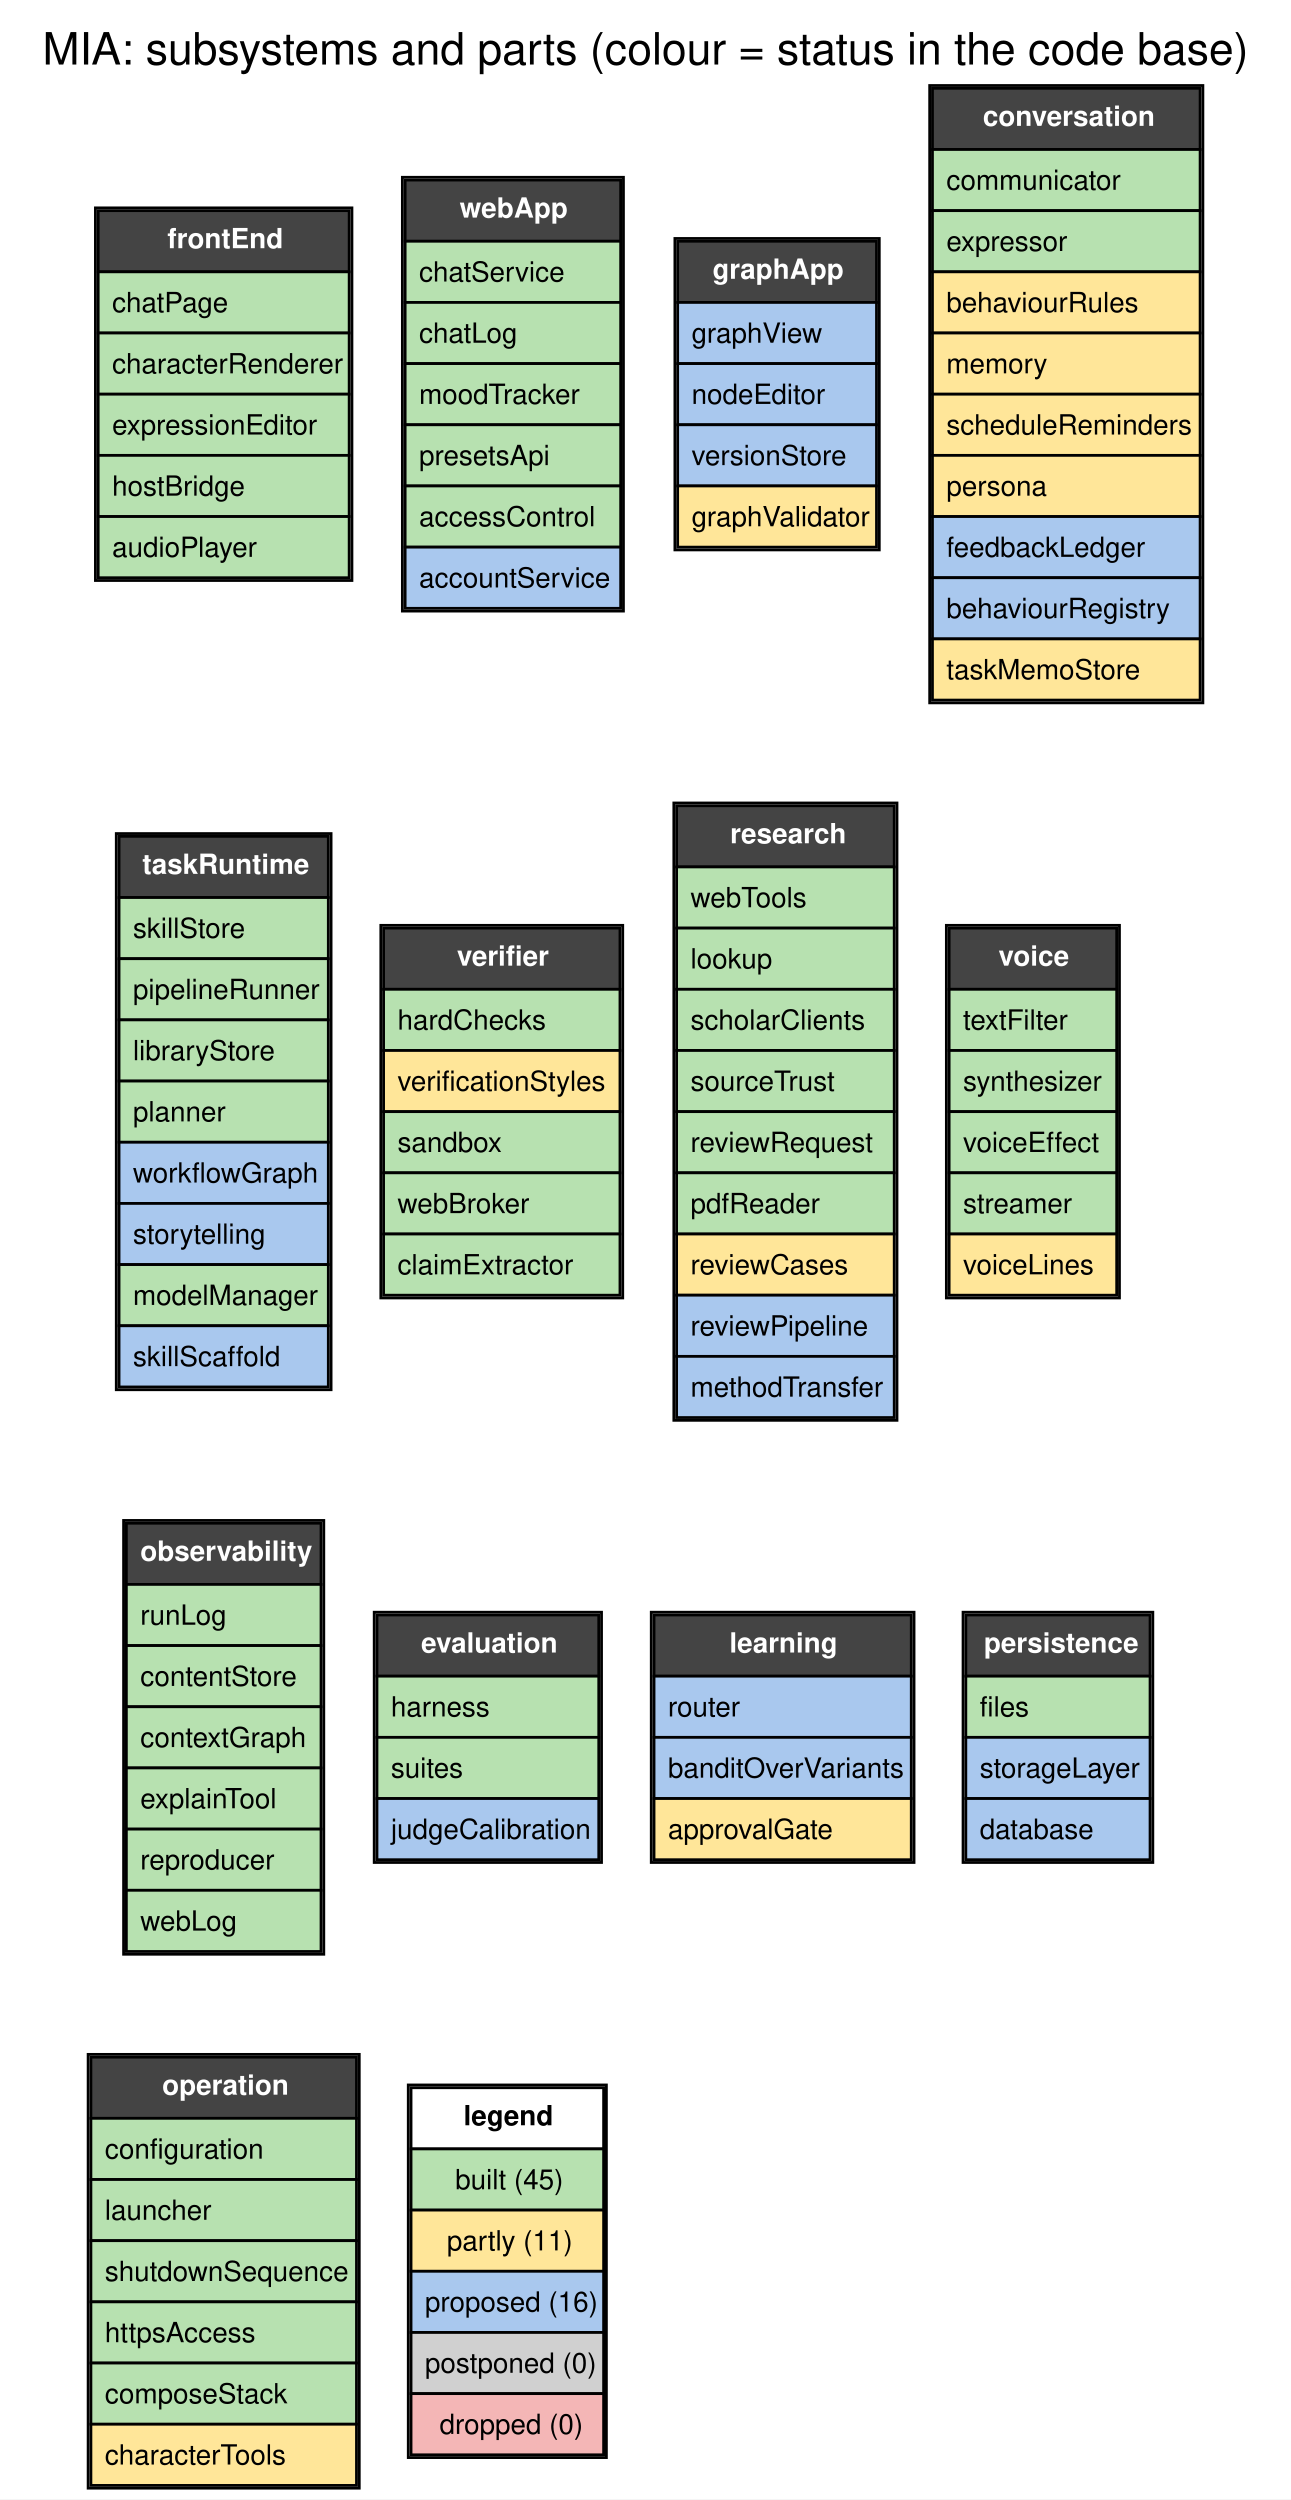
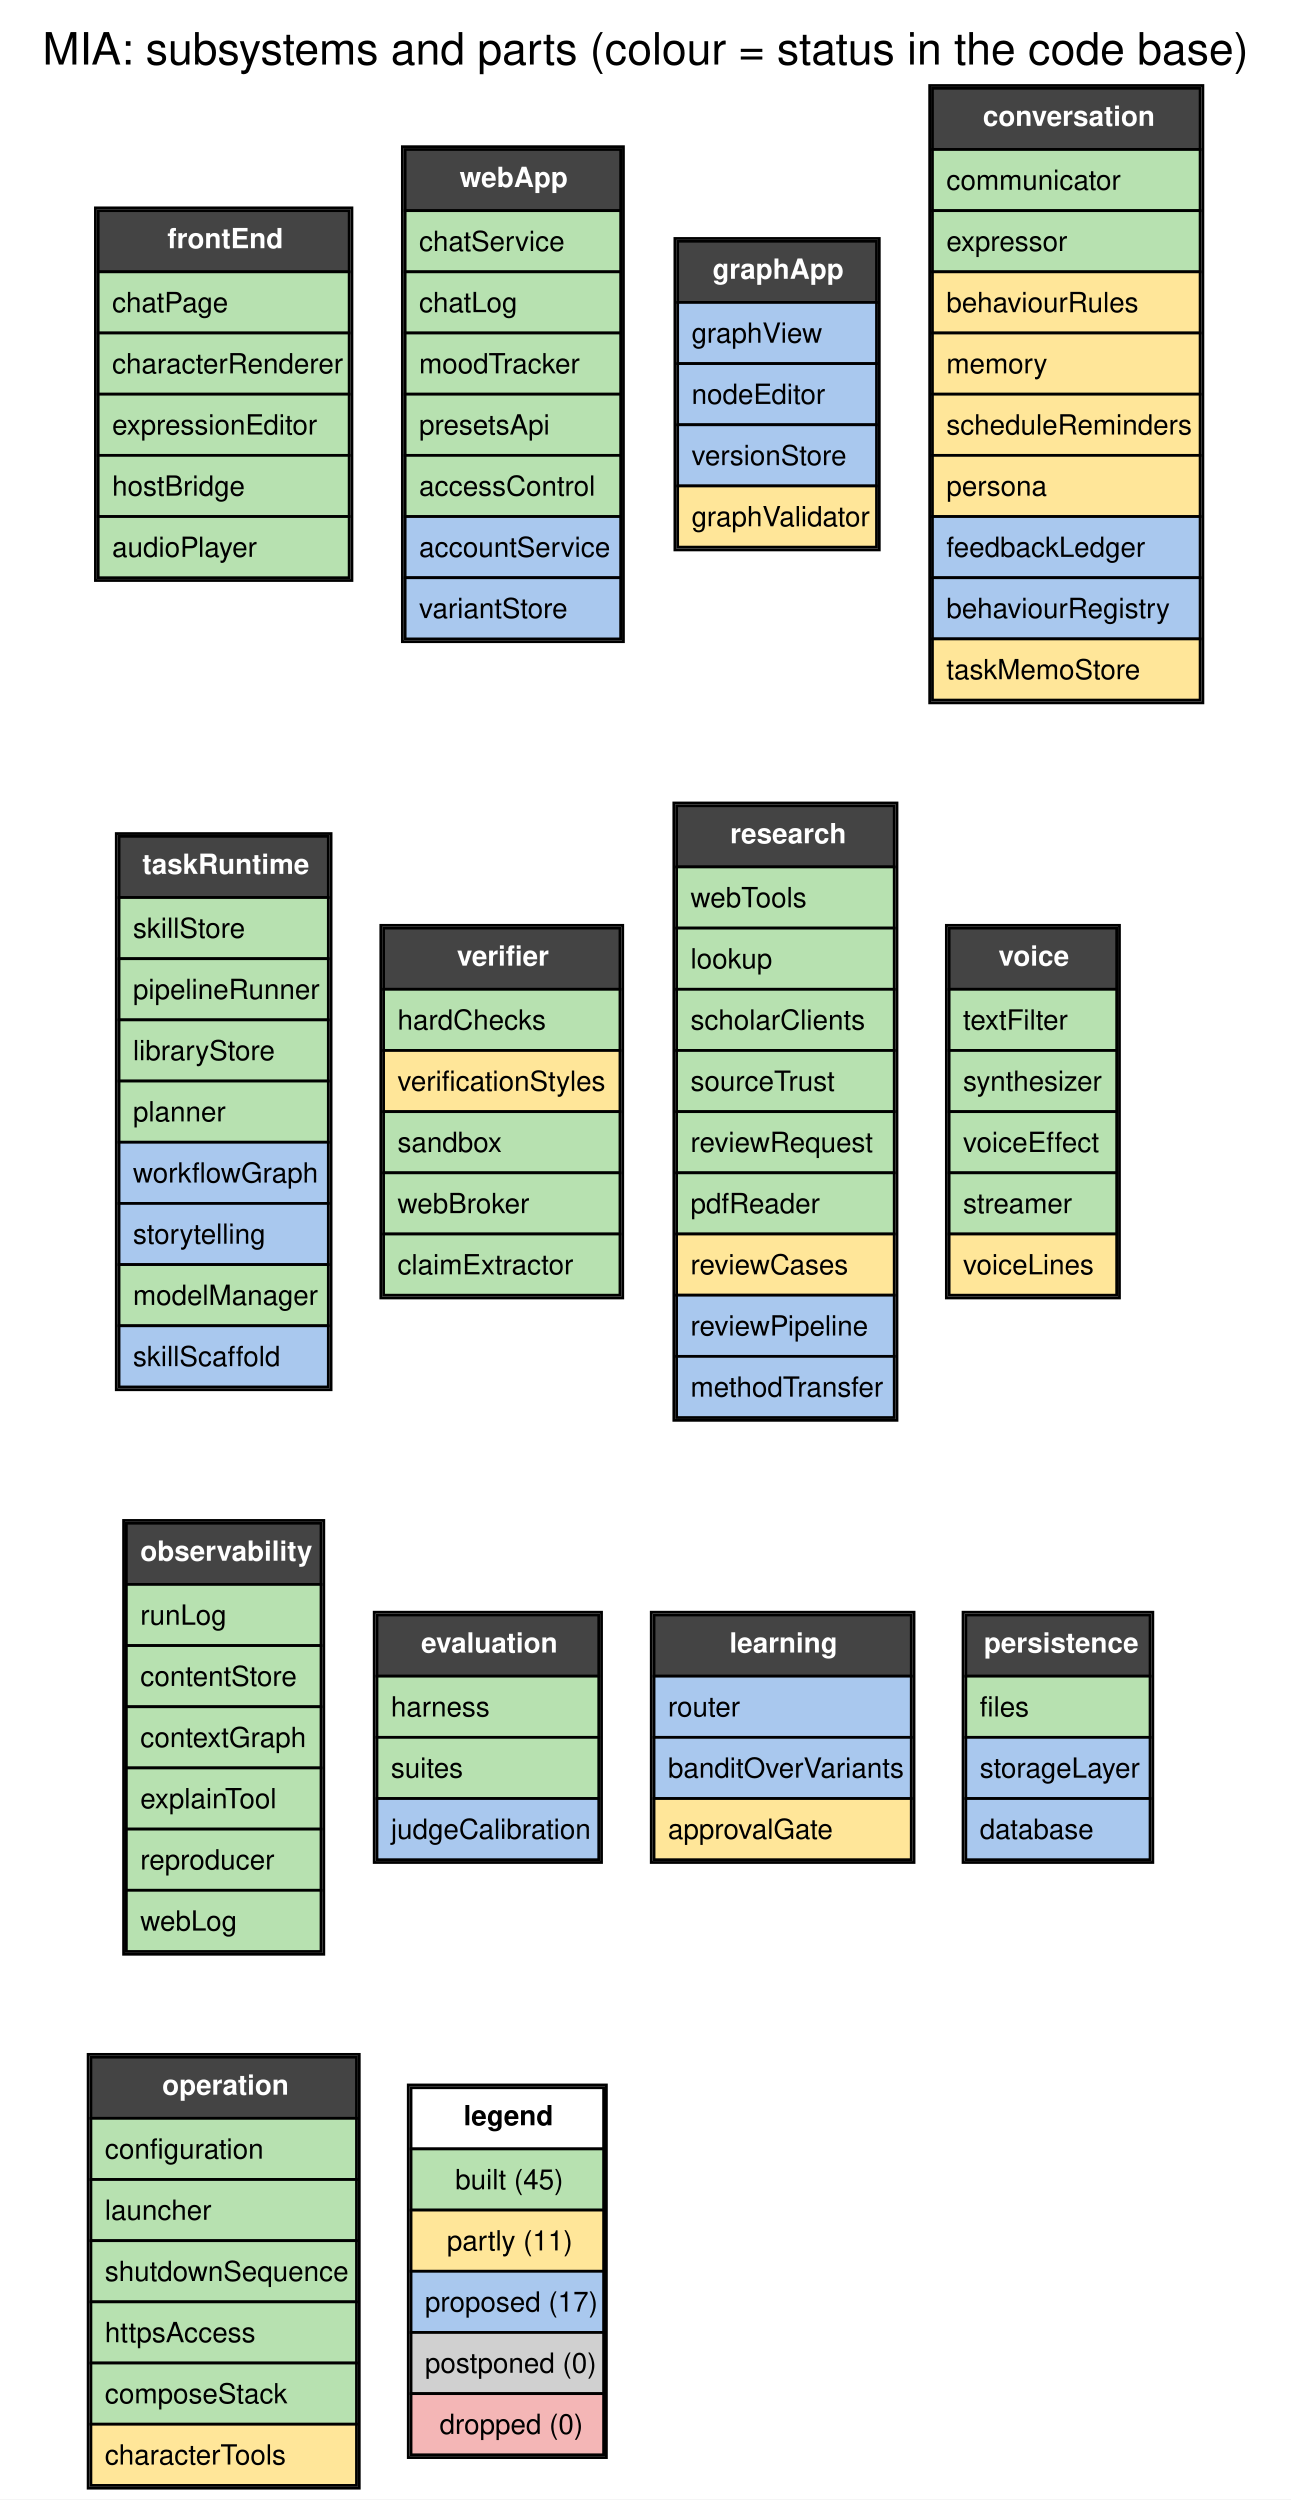
<svg xmlns="http://www.w3.org/2000/svg" width="464pt" height="899pt" viewBox="0.00 0.00 464.00 899.00">
  <g id="graph0" class="graph" transform="scale(1 1) rotate(0) translate(4 894.75)">
    <polygon fill="white" stroke="none" points="-4,4 -4,-894.75 460.25,-894.75 460.25,4 -4,4" />
    <text xml:space="preserve" text-anchor="middle" x="228.12" y="-871.55" font-family="Helvetica,sans-Serif" font-size="16.00">MIA: subsystems and parts (colour = status in the code base)</text>
    <g id="node1" class="node">
      <polygon fill="#444444" stroke="none" points="31.31,-797 31.31,-819 121.56,-819 121.56,-797 31.31,-797" />
      <polygon fill="none" stroke="black" points="31.31,-797 31.31,-819 121.56,-819 121.56,-797 31.31,-797" />
      <text xml:space="preserve" text-anchor="start" x="56.19" y="-805.5" font-family="Helvetica,sans-Serif" font-weight="bold" font-size="10.00" fill="white">frontEnd</text>
      <polygon fill="#b7e1b0" stroke="none" points="31.31,-775 31.31,-797 121.56,-797 121.56,-775 31.31,-775" />
      <polygon fill="none" stroke="black" points="31.31,-775 31.31,-797 121.56,-797 121.56,-775 31.31,-775" />
      <text xml:space="preserve" text-anchor="start" x="36.31" y="-782.5" font-family="Helvetica,sans-Serif" font-size="10.00">chatPage</text>
      <polygon fill="#b7e1b0" stroke="none" points="31.31,-753 31.31,-775 121.56,-775 121.56,-753 31.31,-753" />
      <polygon fill="none" stroke="black" points="31.31,-753 31.31,-775 121.56,-775 121.56,-753 31.31,-753" />
      <text xml:space="preserve" text-anchor="start" x="36.31" y="-760.5" font-family="Helvetica,sans-Serif" font-size="10.00">characterRenderer</text>
      <polygon fill="#b7e1b0" stroke="none" points="31.31,-731 31.31,-753 121.56,-753 121.56,-731 31.31,-731" />
      <polygon fill="none" stroke="black" points="31.31,-731 31.31,-753 121.56,-753 121.56,-731 31.31,-731" />
      <text xml:space="preserve" text-anchor="start" x="36.31" y="-738.5" font-family="Helvetica,sans-Serif" font-size="10.00">expressionEditor</text>
      <polygon fill="#b7e1b0" stroke="none" points="31.31,-709 31.31,-731 121.56,-731 121.56,-709 31.31,-709" />
      <polygon fill="none" stroke="black" points="31.31,-709 31.31,-731 121.56,-731 121.56,-709 31.31,-709" />
      <text xml:space="preserve" text-anchor="start" x="36.31" y="-716.5" font-family="Helvetica,sans-Serif" font-size="10.00">hostBridge</text>
      <polygon fill="#b7e1b0" stroke="none" points="31.31,-687 31.31,-709 121.56,-709 121.56,-687 31.31,-687" />
      <polygon fill="none" stroke="black" points="31.31,-687 31.31,-709 121.56,-709 121.56,-687 31.31,-687" />
      <text xml:space="preserve" text-anchor="start" x="36.31" y="-694.5" font-family="Helvetica,sans-Serif" font-size="10.00">audioPlayer</text>
      <polygon fill="none" stroke="black" points="30.31,-686 30.31,-820 122.56,-820 122.56,-686 30.31,-686" />
    </g>
    <g id="node2" class="node">
-       <polygon fill="#444444" stroke="none" points="141.69,-808 141.69,-830 219.19,-830 219.19,-808 141.69,-808" />
-       <polygon fill="none" stroke="black" points="141.69,-808 141.69,-830 219.19,-830 219.19,-808 141.69,-808" />
-       <text xml:space="preserve" text-anchor="start" x="161.31" y="-816.5" font-family="Helvetica,sans-Serif" font-weight="bold" font-size="10.00" fill="white">webApp</text>
-       <polygon fill="#b7e1b0" stroke="none" points="141.69,-786 141.69,-808 219.19,-808 219.19,-786 141.69,-786" />
-       <polygon fill="none" stroke="black" points="141.69,-786 141.69,-808 219.19,-808 219.19,-786 141.69,-786" />
-       <text xml:space="preserve" text-anchor="start" x="146.69" y="-793.5" font-family="Helvetica,sans-Serif" font-size="10.00">chatService</text>
-       <polygon fill="#b7e1b0" stroke="none" points="141.69,-764 141.69,-786 219.19,-786 219.19,-764 141.69,-764" />
-       <polygon fill="none" stroke="black" points="141.69,-764 141.69,-786 219.19,-786 219.19,-764 141.69,-764" />
-       <text xml:space="preserve" text-anchor="start" x="146.69" y="-771.5" font-family="Helvetica,sans-Serif" font-size="10.00">chatLog</text>
-       <polygon fill="#b7e1b0" stroke="none" points="141.69,-742 141.69,-764 219.19,-764 219.19,-742 141.69,-742" />
-       <polygon fill="none" stroke="black" points="141.69,-742 141.69,-764 219.19,-764 219.19,-742 141.69,-742" />
-       <text xml:space="preserve" text-anchor="start" x="146.69" y="-749.5" font-family="Helvetica,sans-Serif" font-size="10.00">moodTracker</text>
-       <polygon fill="#b7e1b0" stroke="none" points="141.69,-720 141.69,-742 219.19,-742 219.19,-720 141.69,-720" />
-       <polygon fill="none" stroke="black" points="141.69,-720 141.69,-742 219.19,-742 219.19,-720 141.69,-720" />
-       <text xml:space="preserve" text-anchor="start" x="146.69" y="-727.5" font-family="Helvetica,sans-Serif" font-size="10.00">presetsApi</text>
-       <polygon fill="#b7e1b0" stroke="none" points="141.69,-698 141.69,-720 219.19,-720 219.19,-698 141.69,-698" />
-       <polygon fill="none" stroke="black" points="141.69,-698 141.69,-720 219.19,-720 219.19,-698 141.69,-698" />
-       <text xml:space="preserve" text-anchor="start" x="146.69" y="-705.5" font-family="Helvetica,sans-Serif" font-size="10.00">accessControl</text>
-       <polygon fill="#a9c8ee" stroke="none" points="141.69,-676 141.69,-698 219.19,-698 219.19,-676 141.69,-676" />
-       <polygon fill="none" stroke="black" points="141.69,-676 141.69,-698 219.19,-698 219.19,-676 141.69,-676" />
-       <text xml:space="preserve" text-anchor="start" x="146.69" y="-683.5" font-family="Helvetica,sans-Serif" font-size="10.00">accountService</text>
-       <polygon fill="none" stroke="black" points="140.69,-675 140.69,-831 220.19,-831 220.19,-675 140.69,-675" />
+       <polygon fill="#444444" stroke="none" points="141.69,-819 141.69,-841 219.19,-841 219.19,-819 141.69,-819" />
+       <polygon fill="none" stroke="black" points="141.69,-819 141.69,-841 219.19,-841 219.19,-819 141.69,-819" />
+       <text xml:space="preserve" text-anchor="start" x="161.31" y="-827.5" font-family="Helvetica,sans-Serif" font-weight="bold" font-size="10.00" fill="white">webApp</text>
+       <polygon fill="#b7e1b0" stroke="none" points="141.69,-797 141.69,-819 219.19,-819 219.19,-797 141.69,-797" />
+       <polygon fill="none" stroke="black" points="141.69,-797 141.69,-819 219.19,-819 219.19,-797 141.69,-797" />
+       <text xml:space="preserve" text-anchor="start" x="146.69" y="-804.5" font-family="Helvetica,sans-Serif" font-size="10.00">chatService</text>
+       <polygon fill="#b7e1b0" stroke="none" points="141.69,-775 141.69,-797 219.19,-797 219.19,-775 141.69,-775" />
+       <polygon fill="none" stroke="black" points="141.69,-775 141.69,-797 219.19,-797 219.19,-775 141.69,-775" />
+       <text xml:space="preserve" text-anchor="start" x="146.69" y="-782.5" font-family="Helvetica,sans-Serif" font-size="10.00">chatLog</text>
+       <polygon fill="#b7e1b0" stroke="none" points="141.69,-753 141.69,-775 219.19,-775 219.19,-753 141.69,-753" />
+       <polygon fill="none" stroke="black" points="141.69,-753 141.69,-775 219.19,-775 219.19,-753 141.69,-753" />
+       <text xml:space="preserve" text-anchor="start" x="146.69" y="-760.5" font-family="Helvetica,sans-Serif" font-size="10.00">moodTracker</text>
+       <polygon fill="#b7e1b0" stroke="none" points="141.69,-731 141.69,-753 219.19,-753 219.19,-731 141.69,-731" />
+       <polygon fill="none" stroke="black" points="141.69,-731 141.69,-753 219.19,-753 219.19,-731 141.69,-731" />
+       <text xml:space="preserve" text-anchor="start" x="146.69" y="-738.5" font-family="Helvetica,sans-Serif" font-size="10.00">presetsApi</text>
+       <polygon fill="#b7e1b0" stroke="none" points="141.69,-709 141.69,-731 219.19,-731 219.19,-709 141.69,-709" />
+       <polygon fill="none" stroke="black" points="141.69,-709 141.69,-731 219.19,-731 219.19,-709 141.69,-709" />
+       <text xml:space="preserve" text-anchor="start" x="146.69" y="-716.5" font-family="Helvetica,sans-Serif" font-size="10.00">accessControl</text>
+       <polygon fill="#a9c8ee" stroke="none" points="141.69,-687 141.69,-709 219.19,-709 219.19,-687 141.69,-687" />
+       <polygon fill="none" stroke="black" points="141.69,-687 141.69,-709 219.19,-709 219.19,-687 141.69,-687" />
+       <text xml:space="preserve" text-anchor="start" x="146.69" y="-694.5" font-family="Helvetica,sans-Serif" font-size="10.00">accountService</text>
+       <polygon fill="#a9c8ee" stroke="none" points="141.69,-665 141.69,-687 219.19,-687 219.19,-665 141.69,-665" />
+       <polygon fill="none" stroke="black" points="141.69,-665 141.69,-687 219.19,-687 219.19,-665 141.69,-665" />
+       <text xml:space="preserve" text-anchor="start" x="146.69" y="-672.5" font-family="Helvetica,sans-Serif" font-size="10.00">variantStore</text>
+       <polygon fill="none" stroke="black" points="140.69,-664 140.69,-842 220.19,-842 220.19,-664 140.69,-664" />
    </g>
    <g id="node5" class="node">
      <polygon fill="#444444" stroke="none" points="38.81,-572 38.81,-594 114.06,-594 114.06,-572 38.81,-572" />
      <polygon fill="none" stroke="black" points="38.81,-572 38.81,-594 114.06,-594 114.06,-572 38.81,-572" />
      <text xml:space="preserve" text-anchor="start" x="47.19" y="-580.5" font-family="Helvetica,sans-Serif" font-weight="bold" font-size="10.00" fill="white">taskRuntime</text>
      <polygon fill="#b7e1b0" stroke="none" points="38.81,-550 38.81,-572 114.06,-572 114.06,-550 38.81,-550" />
      <polygon fill="none" stroke="black" points="38.81,-550 38.81,-572 114.06,-572 114.06,-550 38.81,-550" />
      <text xml:space="preserve" text-anchor="start" x="43.81" y="-557.5" font-family="Helvetica,sans-Serif" font-size="10.00">skillStore</text>
      <polygon fill="#b7e1b0" stroke="none" points="38.81,-528 38.81,-550 114.06,-550 114.06,-528 38.81,-528" />
      <polygon fill="none" stroke="black" points="38.81,-528 38.81,-550 114.06,-550 114.06,-528 38.81,-528" />
      <text xml:space="preserve" text-anchor="start" x="43.81" y="-535.5" font-family="Helvetica,sans-Serif" font-size="10.00">pipelineRunner</text>
      <polygon fill="#b7e1b0" stroke="none" points="38.81,-506 38.81,-528 114.06,-528 114.06,-506 38.81,-506" />
      <polygon fill="none" stroke="black" points="38.81,-506 38.81,-528 114.06,-528 114.06,-506 38.81,-506" />
      <text xml:space="preserve" text-anchor="start" x="43.81" y="-513.5" font-family="Helvetica,sans-Serif" font-size="10.00">libraryStore</text>
      <polygon fill="#b7e1b0" stroke="none" points="38.81,-484 38.81,-506 114.06,-506 114.06,-484 38.81,-484" />
      <polygon fill="none" stroke="black" points="38.81,-484 38.81,-506 114.06,-506 114.06,-484 38.81,-484" />
      <text xml:space="preserve" text-anchor="start" x="43.81" y="-491.5" font-family="Helvetica,sans-Serif" font-size="10.00">planner</text>
      <polygon fill="#a9c8ee" stroke="none" points="38.81,-462 38.81,-484 114.06,-484 114.06,-462 38.81,-462" />
      <polygon fill="none" stroke="black" points="38.81,-462 38.81,-484 114.06,-484 114.06,-462 38.81,-462" />
      <text xml:space="preserve" text-anchor="start" x="43.81" y="-469.5" font-family="Helvetica,sans-Serif" font-size="10.00">workflowGraph</text>
      <polygon fill="#a9c8ee" stroke="none" points="38.81,-440 38.81,-462 114.06,-462 114.06,-440 38.81,-440" />
      <polygon fill="none" stroke="black" points="38.81,-440 38.81,-462 114.06,-462 114.06,-440 38.81,-440" />
      <text xml:space="preserve" text-anchor="start" x="43.81" y="-447.5" font-family="Helvetica,sans-Serif" font-size="10.00">storytelling</text>
      <polygon fill="#b7e1b0" stroke="none" points="38.81,-418 38.81,-440 114.06,-440 114.06,-418 38.81,-418" />
      <polygon fill="none" stroke="black" points="38.81,-418 38.81,-440 114.06,-440 114.06,-418 38.81,-418" />
      <text xml:space="preserve" text-anchor="start" x="43.81" y="-425.5" font-family="Helvetica,sans-Serif" font-size="10.00">modelManager</text>
      <polygon fill="#a9c8ee" stroke="none" points="38.81,-396 38.81,-418 114.06,-418 114.06,-396 38.81,-396" />
      <polygon fill="none" stroke="black" points="38.81,-396 38.81,-418 114.06,-418 114.06,-396 38.81,-396" />
      <text xml:space="preserve" text-anchor="start" x="43.81" y="-403.5" font-family="Helvetica,sans-Serif" font-size="10.00">skillScaffold</text>
      <polygon fill="none" stroke="black" points="37.81,-395 37.81,-595 115.06,-595 115.06,-395 37.81,-395" />
    </g>
    <g id="node3" class="node">
      <polygon fill="#444444" stroke="none" points="239.69,-786 239.69,-808 311.19,-808 311.19,-786 239.69,-786" />
      <polygon fill="none" stroke="black" points="239.69,-786 239.69,-808 311.19,-808 311.19,-786 239.69,-786" />
      <text xml:space="preserve" text-anchor="start" x="252.19" y="-794.5" font-family="Helvetica,sans-Serif" font-weight="bold" font-size="10.00" fill="white">graphApp</text>
      <polygon fill="#a9c8ee" stroke="none" points="239.69,-764 239.69,-786 311.19,-786 311.19,-764 239.69,-764" />
      <polygon fill="none" stroke="black" points="239.69,-764 239.69,-786 311.19,-786 311.19,-764 239.69,-764" />
      <text xml:space="preserve" text-anchor="start" x="244.69" y="-771.5" font-family="Helvetica,sans-Serif" font-size="10.00">graphView</text>
      <polygon fill="#a9c8ee" stroke="none" points="239.69,-742 239.69,-764 311.19,-764 311.19,-742 239.69,-742" />
      <polygon fill="none" stroke="black" points="239.69,-742 239.69,-764 311.19,-764 311.19,-742 239.69,-742" />
      <text xml:space="preserve" text-anchor="start" x="244.69" y="-749.5" font-family="Helvetica,sans-Serif" font-size="10.00">nodeEditor</text>
      <polygon fill="#a9c8ee" stroke="none" points="239.69,-720 239.69,-742 311.19,-742 311.19,-720 239.69,-720" />
      <polygon fill="none" stroke="black" points="239.69,-720 239.69,-742 311.19,-742 311.19,-720 239.69,-720" />
      <text xml:space="preserve" text-anchor="start" x="244.69" y="-727.5" font-family="Helvetica,sans-Serif" font-size="10.00">versionStore</text>
      <polygon fill="#ffe699" stroke="none" points="239.69,-698 239.69,-720 311.19,-720 311.19,-698 239.69,-698" />
      <polygon fill="none" stroke="black" points="239.69,-698 239.69,-720 311.19,-720 311.19,-698 239.69,-698" />
      <text xml:space="preserve" text-anchor="start" x="244.69" y="-705.5" font-family="Helvetica,sans-Serif" font-size="10.00">graphValidator</text>
      <polygon fill="none" stroke="black" points="238.69,-697 238.69,-809 312.19,-809 312.19,-697 238.69,-697" />
    </g>
    <g id="node4" class="node">
      <polygon fill="#444444" stroke="none" points="331.31,-841 331.31,-863 427.56,-863 427.56,-841 331.31,-841" />
      <polygon fill="none" stroke="black" points="331.31,-841 331.31,-863 427.56,-863 427.56,-841 331.31,-841" />
      <text xml:space="preserve" text-anchor="start" x="349.44" y="-849.5" font-family="Helvetica,sans-Serif" font-weight="bold" font-size="10.00" fill="white">conversation</text>
      <polygon fill="#b7e1b0" stroke="none" points="331.31,-819 331.31,-841 427.56,-841 427.56,-819 331.31,-819" />
      <polygon fill="none" stroke="black" points="331.31,-819 331.31,-841 427.56,-841 427.56,-819 331.31,-819" />
      <text xml:space="preserve" text-anchor="start" x="336.31" y="-826.5" font-family="Helvetica,sans-Serif" font-size="10.00">communicator</text>
      <polygon fill="#b7e1b0" stroke="none" points="331.31,-797 331.31,-819 427.56,-819 427.56,-797 331.31,-797" />
      <polygon fill="none" stroke="black" points="331.31,-797 331.31,-819 427.56,-819 427.56,-797 331.31,-797" />
      <text xml:space="preserve" text-anchor="start" x="336.31" y="-804.5" font-family="Helvetica,sans-Serif" font-size="10.00">expressor</text>
      <polygon fill="#ffe699" stroke="none" points="331.31,-775 331.31,-797 427.56,-797 427.56,-775 331.31,-775" />
      <polygon fill="none" stroke="black" points="331.31,-775 331.31,-797 427.56,-797 427.56,-775 331.31,-775" />
      <text xml:space="preserve" text-anchor="start" x="336.31" y="-782.5" font-family="Helvetica,sans-Serif" font-size="10.00">behaviourRules</text>
      <polygon fill="#ffe699" stroke="none" points="331.31,-753 331.31,-775 427.56,-775 427.56,-753 331.31,-753" />
      <polygon fill="none" stroke="black" points="331.31,-753 331.31,-775 427.56,-775 427.56,-753 331.31,-753" />
      <text xml:space="preserve" text-anchor="start" x="336.31" y="-760.5" font-family="Helvetica,sans-Serif" font-size="10.00">memory</text>
      <polygon fill="#ffe699" stroke="none" points="331.31,-731 331.31,-753 427.56,-753 427.56,-731 331.31,-731" />
      <polygon fill="none" stroke="black" points="331.31,-731 331.31,-753 427.56,-753 427.56,-731 331.31,-731" />
      <text xml:space="preserve" text-anchor="start" x="336.31" y="-738.5" font-family="Helvetica,sans-Serif" font-size="10.00">scheduleReminders</text>
      <polygon fill="#ffe699" stroke="none" points="331.31,-709 331.31,-731 427.56,-731 427.56,-709 331.31,-709" />
      <polygon fill="none" stroke="black" points="331.31,-709 331.31,-731 427.56,-731 427.56,-709 331.31,-709" />
      <text xml:space="preserve" text-anchor="start" x="336.31" y="-716.5" font-family="Helvetica,sans-Serif" font-size="10.00">persona</text>
      <polygon fill="#a9c8ee" stroke="none" points="331.31,-687 331.31,-709 427.56,-709 427.56,-687 331.31,-687" />
      <polygon fill="none" stroke="black" points="331.31,-687 331.31,-709 427.56,-709 427.56,-687 331.31,-687" />
      <text xml:space="preserve" text-anchor="start" x="336.31" y="-694.5" font-family="Helvetica,sans-Serif" font-size="10.00">feedbackLedger</text>
      <polygon fill="#a9c8ee" stroke="none" points="331.31,-665 331.31,-687 427.56,-687 427.56,-665 331.31,-665" />
      <polygon fill="none" stroke="black" points="331.31,-665 331.31,-687 427.56,-687 427.56,-665 331.31,-665" />
      <text xml:space="preserve" text-anchor="start" x="336.31" y="-672.5" font-family="Helvetica,sans-Serif" font-size="10.00">behaviourRegistry</text>
      <polygon fill="#ffe699" stroke="none" points="331.31,-643 331.31,-665 427.56,-665 427.56,-643 331.31,-643" />
      <polygon fill="none" stroke="black" points="331.31,-643 331.31,-665 427.56,-665 427.56,-643 331.31,-643" />
      <text xml:space="preserve" text-anchor="start" x="336.31" y="-650.5" font-family="Helvetica,sans-Serif" font-size="10.00">taskMemoStore</text>
      <polygon fill="none" stroke="black" points="330.31,-642 330.31,-864 428.56,-864 428.56,-642 330.31,-642" />
    </g>
    <g id="node6" class="node">
      <polygon fill="#444444" stroke="none" points="133.94,-539 133.94,-561 218.94,-561 218.94,-539 133.94,-539" />
      <polygon fill="none" stroke="black" points="133.94,-539 133.94,-561 218.94,-561 218.94,-539 133.94,-539" />
      <text xml:space="preserve" text-anchor="start" x="160.31" y="-547.5" font-family="Helvetica,sans-Serif" font-weight="bold" font-size="10.00" fill="white">verifier</text>
      <polygon fill="#b7e1b0" stroke="none" points="133.94,-517 133.94,-539 218.94,-539 218.94,-517 133.94,-517" />
      <polygon fill="none" stroke="black" points="133.94,-517 133.94,-539 218.94,-539 218.94,-517 133.94,-517" />
      <text xml:space="preserve" text-anchor="start" x="138.94" y="-524.5" font-family="Helvetica,sans-Serif" font-size="10.00">hardChecks</text>
      <polygon fill="#ffe699" stroke="none" points="133.94,-495 133.94,-517 218.94,-517 218.94,-495 133.94,-495" />
      <polygon fill="none" stroke="black" points="133.94,-495 133.94,-517 218.94,-517 218.94,-495 133.94,-495" />
      <text xml:space="preserve" text-anchor="start" x="138.94" y="-502.5" font-family="Helvetica,sans-Serif" font-size="10.00">verificationStyles</text>
      <polygon fill="#b7e1b0" stroke="none" points="133.94,-473 133.94,-495 218.94,-495 218.94,-473 133.94,-473" />
      <polygon fill="none" stroke="black" points="133.94,-473 133.94,-495 218.94,-495 218.94,-473 133.94,-473" />
      <text xml:space="preserve" text-anchor="start" x="138.94" y="-480.5" font-family="Helvetica,sans-Serif" font-size="10.00">sandbox</text>
      <polygon fill="#b7e1b0" stroke="none" points="133.94,-451 133.94,-473 218.94,-473 218.94,-451 133.94,-451" />
      <polygon fill="none" stroke="black" points="133.94,-451 133.94,-473 218.94,-473 218.94,-451 133.94,-451" />
      <text xml:space="preserve" text-anchor="start" x="138.94" y="-458.5" font-family="Helvetica,sans-Serif" font-size="10.00">webBroker</text>
      <polygon fill="#b7e1b0" stroke="none" points="133.94,-429 133.94,-451 218.94,-451 218.94,-429 133.94,-429" />
      <polygon fill="none" stroke="black" points="133.94,-429 133.94,-451 218.94,-451 218.94,-429 133.94,-429" />
      <text xml:space="preserve" text-anchor="start" x="138.94" y="-436.5" font-family="Helvetica,sans-Serif" font-size="10.00">claimExtractor</text>
      <polygon fill="none" stroke="black" points="132.94,-428 132.94,-562 219.94,-562 219.94,-428 132.94,-428" />
    </g>
    <g id="node9" class="node">
      <polygon fill="#444444" stroke="none" points="41.44,-325 41.44,-347 111.44,-347 111.44,-325 41.44,-325" />
      <polygon fill="none" stroke="black" points="41.44,-325 41.44,-347 111.44,-347 111.44,-325 41.44,-325" />
      <text xml:space="preserve" text-anchor="start" x="46.44" y="-333.5" font-family="Helvetica,sans-Serif" font-weight="bold" font-size="10.00" fill="white">observability</text>
      <polygon fill="#b7e1b0" stroke="none" points="41.44,-303 41.44,-325 111.44,-325 111.44,-303 41.44,-303" />
      <polygon fill="none" stroke="black" points="41.44,-303 41.44,-325 111.44,-325 111.44,-303 41.44,-303" />
      <text xml:space="preserve" text-anchor="start" x="46.44" y="-310.5" font-family="Helvetica,sans-Serif" font-size="10.00">runLog</text>
      <polygon fill="#b7e1b0" stroke="none" points="41.44,-281 41.44,-303 111.44,-303 111.44,-281 41.44,-281" />
      <polygon fill="none" stroke="black" points="41.44,-281 41.44,-303 111.44,-303 111.44,-281 41.44,-281" />
      <text xml:space="preserve" text-anchor="start" x="46.44" y="-288.5" font-family="Helvetica,sans-Serif" font-size="10.00">contentStore</text>
      <polygon fill="#b7e1b0" stroke="none" points="41.44,-259 41.44,-281 111.44,-281 111.44,-259 41.44,-259" />
      <polygon fill="none" stroke="black" points="41.44,-259 41.44,-281 111.44,-281 111.44,-259 41.44,-259" />
      <text xml:space="preserve" text-anchor="start" x="46.44" y="-266.5" font-family="Helvetica,sans-Serif" font-size="10.00">contextGraph</text>
      <polygon fill="#b7e1b0" stroke="none" points="41.44,-237 41.44,-259 111.44,-259 111.44,-237 41.44,-237" />
      <polygon fill="none" stroke="black" points="41.44,-237 41.44,-259 111.44,-259 111.44,-237 41.44,-237" />
      <text xml:space="preserve" text-anchor="start" x="46.44" y="-244.5" font-family="Helvetica,sans-Serif" font-size="10.00">explainTool</text>
      <polygon fill="#b7e1b0" stroke="none" points="41.44,-215 41.44,-237 111.44,-237 111.44,-215 41.44,-215" />
      <polygon fill="none" stroke="black" points="41.44,-215 41.44,-237 111.44,-237 111.44,-215 41.44,-215" />
      <text xml:space="preserve" text-anchor="start" x="46.44" y="-222.5" font-family="Helvetica,sans-Serif" font-size="10.00">reproducer</text>
      <polygon fill="#b7e1b0" stroke="none" points="41.44,-193 41.44,-215 111.44,-215 111.44,-193 41.44,-193" />
      <polygon fill="none" stroke="black" points="41.44,-193 41.44,-215 111.44,-215 111.44,-193 41.44,-193" />
      <text xml:space="preserve" text-anchor="start" x="46.44" y="-200.5" font-family="Helvetica,sans-Serif" font-size="10.00">webLog</text>
      <polygon fill="none" stroke="black" points="40.44,-192 40.44,-348 112.44,-348 112.44,-192 40.44,-192" />
    </g>
    <g id="node7" class="node">
      <polygon fill="#444444" stroke="none" points="239.31,-583 239.31,-605 317.56,-605 317.56,-583 239.31,-583" />
      <polygon fill="none" stroke="black" points="239.31,-583 239.31,-605 317.56,-605 317.56,-583 239.31,-583" />
      <text xml:space="preserve" text-anchor="start" x="258.56" y="-591.5" font-family="Helvetica,sans-Serif" font-weight="bold" font-size="10.00" fill="white">research</text>
      <polygon fill="#b7e1b0" stroke="none" points="239.31,-561 239.31,-583 317.56,-583 317.56,-561 239.31,-561" />
      <polygon fill="none" stroke="black" points="239.31,-561 239.31,-583 317.56,-583 317.56,-561 239.31,-561" />
      <text xml:space="preserve" text-anchor="start" x="244.31" y="-568.5" font-family="Helvetica,sans-Serif" font-size="10.00">webTools</text>
      <polygon fill="#b7e1b0" stroke="none" points="239.31,-539 239.31,-561 317.56,-561 317.56,-539 239.31,-539" />
      <polygon fill="none" stroke="black" points="239.31,-539 239.31,-561 317.56,-561 317.56,-539 239.31,-539" />
      <text xml:space="preserve" text-anchor="start" x="244.31" y="-546.5" font-family="Helvetica,sans-Serif" font-size="10.00">lookup</text>
      <polygon fill="#b7e1b0" stroke="none" points="239.31,-517 239.31,-539 317.56,-539 317.56,-517 239.31,-517" />
      <polygon fill="none" stroke="black" points="239.31,-517 239.31,-539 317.56,-539 317.56,-517 239.31,-517" />
      <text xml:space="preserve" text-anchor="start" x="244.31" y="-524.5" font-family="Helvetica,sans-Serif" font-size="10.00">scholarClients</text>
      <polygon fill="#b7e1b0" stroke="none" points="239.31,-495 239.31,-517 317.56,-517 317.56,-495 239.31,-495" />
      <polygon fill="none" stroke="black" points="239.31,-495 239.31,-517 317.56,-517 317.56,-495 239.31,-495" />
      <text xml:space="preserve" text-anchor="start" x="244.31" y="-502.5" font-family="Helvetica,sans-Serif" font-size="10.00">sourceTrust</text>
      <polygon fill="#b7e1b0" stroke="none" points="239.31,-473 239.31,-495 317.56,-495 317.56,-473 239.31,-473" />
      <polygon fill="none" stroke="black" points="239.31,-473 239.31,-495 317.56,-495 317.56,-473 239.31,-473" />
      <text xml:space="preserve" text-anchor="start" x="244.31" y="-480.5" font-family="Helvetica,sans-Serif" font-size="10.00">reviewRequest</text>
      <polygon fill="#b7e1b0" stroke="none" points="239.31,-451 239.31,-473 317.56,-473 317.56,-451 239.31,-451" />
      <polygon fill="none" stroke="black" points="239.31,-451 239.31,-473 317.56,-473 317.56,-451 239.31,-451" />
      <text xml:space="preserve" text-anchor="start" x="244.31" y="-458.5" font-family="Helvetica,sans-Serif" font-size="10.00">pdfReader</text>
      <polygon fill="#ffe699" stroke="none" points="239.31,-429 239.31,-451 317.56,-451 317.56,-429 239.31,-429" />
      <polygon fill="none" stroke="black" points="239.31,-429 239.31,-451 317.56,-451 317.56,-429 239.31,-429" />
      <text xml:space="preserve" text-anchor="start" x="244.31" y="-436.5" font-family="Helvetica,sans-Serif" font-size="10.00">reviewCases</text>
      <polygon fill="#a9c8ee" stroke="none" points="239.31,-407 239.31,-429 317.56,-429 317.56,-407 239.31,-407" />
      <polygon fill="none" stroke="black" points="239.31,-407 239.31,-429 317.56,-429 317.56,-407 239.31,-407" />
      <text xml:space="preserve" text-anchor="start" x="244.31" y="-414.5" font-family="Helvetica,sans-Serif" font-size="10.00">reviewPipeline</text>
      <polygon fill="#a9c8ee" stroke="none" points="239.31,-385 239.31,-407 317.56,-407 317.56,-385 239.31,-385" />
      <polygon fill="none" stroke="black" points="239.31,-385 239.31,-407 317.56,-407 317.56,-385 239.31,-385" />
      <text xml:space="preserve" text-anchor="start" x="244.31" y="-392.5" font-family="Helvetica,sans-Serif" font-size="10.00">methodTransfer</text>
      <polygon fill="none" stroke="black" points="238.31,-384 238.31,-606 318.56,-606 318.56,-384 238.31,-384" />
    </g>
    <g id="node8" class="node">
      <polygon fill="#444444" stroke="none" points="337.31,-539 337.31,-561 397.56,-561 397.56,-539 337.31,-539" />
      <polygon fill="none" stroke="black" points="337.31,-539 337.31,-561 397.56,-561 397.56,-539 337.31,-539" />
      <text xml:space="preserve" text-anchor="start" x="355.06" y="-547.5" font-family="Helvetica,sans-Serif" font-weight="bold" font-size="10.00" fill="white">voice</text>
      <polygon fill="#b7e1b0" stroke="none" points="337.31,-517 337.31,-539 397.56,-539 397.56,-517 337.31,-517" />
      <polygon fill="none" stroke="black" points="337.31,-517 337.31,-539 397.56,-539 397.56,-517 337.31,-517" />
      <text xml:space="preserve" text-anchor="start" x="342.31" y="-524.5" font-family="Helvetica,sans-Serif" font-size="10.00">textFilter</text>
      <polygon fill="#b7e1b0" stroke="none" points="337.31,-495 337.31,-517 397.56,-517 397.56,-495 337.31,-495" />
      <polygon fill="none" stroke="black" points="337.31,-495 337.31,-517 397.56,-517 397.56,-495 337.31,-495" />
      <text xml:space="preserve" text-anchor="start" x="342.31" y="-502.5" font-family="Helvetica,sans-Serif" font-size="10.00">synthesizer</text>
      <polygon fill="#b7e1b0" stroke="none" points="337.31,-473 337.31,-495 397.56,-495 397.56,-473 337.31,-473" />
      <polygon fill="none" stroke="black" points="337.31,-473 337.31,-495 397.56,-495 397.56,-473 337.31,-473" />
      <text xml:space="preserve" text-anchor="start" x="342.31" y="-480.5" font-family="Helvetica,sans-Serif" font-size="10.00">voiceEffect</text>
      <polygon fill="#b7e1b0" stroke="none" points="337.31,-451 337.31,-473 397.56,-473 397.56,-451 337.31,-451" />
      <polygon fill="none" stroke="black" points="337.31,-451 337.31,-473 397.56,-473 397.56,-451 337.31,-451" />
      <text xml:space="preserve" text-anchor="start" x="342.31" y="-458.5" font-family="Helvetica,sans-Serif" font-size="10.00">streamer</text>
      <polygon fill="#ffe699" stroke="none" points="337.31,-429 337.31,-451 397.56,-451 397.56,-429 337.31,-429" />
      <polygon fill="none" stroke="black" points="337.31,-429 337.31,-451 397.56,-451 397.56,-429 337.31,-429" />
      <text xml:space="preserve" text-anchor="start" x="342.31" y="-436.5" font-family="Helvetica,sans-Serif" font-size="10.00">voiceLines</text>
      <polygon fill="none" stroke="black" points="336.31,-428 336.31,-562 398.56,-562 398.56,-428 336.31,-428" />
    </g>
    <g id="node10" class="node">
      <polygon fill="#444444" stroke="none" points="131.56,-292 131.56,-314 211.31,-314 211.31,-292 131.56,-292" />
      <polygon fill="none" stroke="black" points="131.56,-292 131.56,-314 211.31,-314 211.31,-292 131.56,-292" />
      <text xml:space="preserve" text-anchor="start" x="147.44" y="-300.5" font-family="Helvetica,sans-Serif" font-weight="bold" font-size="10.00" fill="white">evaluation</text>
      <polygon fill="#b7e1b0" stroke="none" points="131.56,-270 131.56,-292 211.31,-292 211.31,-270 131.56,-270" />
      <polygon fill="none" stroke="black" points="131.56,-270 131.56,-292 211.31,-292 211.31,-270 131.56,-270" />
      <text xml:space="preserve" text-anchor="start" x="136.56" y="-277.5" font-family="Helvetica,sans-Serif" font-size="10.00">harness</text>
      <polygon fill="#b7e1b0" stroke="none" points="131.56,-248 131.56,-270 211.31,-270 211.31,-248 131.56,-248" />
      <polygon fill="none" stroke="black" points="131.56,-248 131.56,-270 211.31,-270 211.31,-248 131.56,-248" />
      <text xml:space="preserve" text-anchor="start" x="136.56" y="-255.5" font-family="Helvetica,sans-Serif" font-size="10.00">suites</text>
      <polygon fill="#a9c8ee" stroke="none" points="131.56,-226 131.56,-248 211.31,-248 211.31,-226 131.56,-226" />
      <polygon fill="none" stroke="black" points="131.56,-226 131.56,-248 211.31,-248 211.31,-226 131.56,-226" />
      <text xml:space="preserve" text-anchor="start" x="136.56" y="-233.5" font-family="Helvetica,sans-Serif" font-size="10.00">judgeCalibration</text>
      <polygon fill="none" stroke="black" points="130.56,-225 130.56,-315 212.31,-315 212.31,-225 130.56,-225" />
    </g>
    <g id="node13" class="node">
      <polygon fill="#444444" stroke="none" points="28.69,-133 28.69,-155 124.19,-155 124.19,-133 28.69,-133" />
      <polygon fill="none" stroke="black" points="28.69,-133 28.69,-155 124.19,-155 124.19,-133 28.69,-133" />
      <text xml:space="preserve" text-anchor="start" x="54.31" y="-141.5" font-family="Helvetica,sans-Serif" font-weight="bold" font-size="10.00" fill="white">operation</text>
      <polygon fill="#b7e1b0" stroke="none" points="28.69,-111 28.69,-133 124.19,-133 124.19,-111 28.69,-111" />
      <polygon fill="none" stroke="black" points="28.69,-111 28.69,-133 124.19,-133 124.19,-111 28.69,-111" />
      <text xml:space="preserve" text-anchor="start" x="33.69" y="-118.5" font-family="Helvetica,sans-Serif" font-size="10.00">configuration</text>
      <polygon fill="#b7e1b0" stroke="none" points="28.69,-89 28.69,-111 124.19,-111 124.19,-89 28.69,-89" />
      <polygon fill="none" stroke="black" points="28.69,-89 28.69,-111 124.19,-111 124.19,-89 28.69,-89" />
      <text xml:space="preserve" text-anchor="start" x="33.69" y="-96.5" font-family="Helvetica,sans-Serif" font-size="10.00">launcher</text>
      <polygon fill="#b7e1b0" stroke="none" points="28.69,-67 28.69,-89 124.19,-89 124.19,-67 28.69,-67" />
      <polygon fill="none" stroke="black" points="28.69,-67 28.69,-89 124.19,-89 124.19,-67 28.69,-67" />
      <text xml:space="preserve" text-anchor="start" x="33.69" y="-74.5" font-family="Helvetica,sans-Serif" font-size="10.00">shutdownSequence</text>
      <polygon fill="#b7e1b0" stroke="none" points="28.69,-45 28.69,-67 124.19,-67 124.19,-45 28.69,-45" />
      <polygon fill="none" stroke="black" points="28.69,-45 28.69,-67 124.19,-67 124.19,-45 28.69,-45" />
      <text xml:space="preserve" text-anchor="start" x="33.69" y="-52.5" font-family="Helvetica,sans-Serif" font-size="10.00">httpsAccess</text>
      <polygon fill="#b7e1b0" stroke="none" points="28.69,-23 28.69,-45 124.19,-45 124.19,-23 28.69,-23" />
      <polygon fill="none" stroke="black" points="28.69,-23 28.69,-45 124.19,-45 124.19,-23 28.69,-23" />
      <text xml:space="preserve" text-anchor="start" x="33.69" y="-30.5" font-family="Helvetica,sans-Serif" font-size="10.00">composeStack</text>
      <polygon fill="#ffe699" stroke="none" points="28.69,-1 28.69,-23 124.19,-23 124.19,-1 28.69,-1" />
      <polygon fill="none" stroke="black" points="28.69,-1 28.69,-23 124.19,-23 124.19,-1 28.69,-1" />
      <text xml:space="preserve" text-anchor="start" x="33.69" y="-8.5" font-family="Helvetica,sans-Serif" font-size="10.00">characterTools</text>
      <polygon fill="none" stroke="black" points="27.69,0 27.69,-156 125.19,-156 125.19,0 27.69,0" />
    </g>
    <g id="node11" class="node">
      <polygon fill="#444444" stroke="none" points="231.19,-292 231.19,-314 323.69,-314 323.69,-292 231.19,-292" />
      <polygon fill="none" stroke="black" points="231.19,-292 231.19,-314 323.69,-314 323.69,-292 231.19,-292" />
      <text xml:space="preserve" text-anchor="start" x="258.31" y="-300.5" font-family="Helvetica,sans-Serif" font-weight="bold" font-size="10.00" fill="white">learning</text>
      <polygon fill="#a9c8ee" stroke="none" points="231.19,-270 231.19,-292 323.69,-292 323.69,-270 231.19,-270" />
      <polygon fill="none" stroke="black" points="231.19,-270 231.19,-292 323.69,-292 323.69,-270 231.19,-270" />
      <text xml:space="preserve" text-anchor="start" x="236.19" y="-277.5" font-family="Helvetica,sans-Serif" font-size="10.00">router</text>
      <polygon fill="#a9c8ee" stroke="none" points="231.19,-248 231.19,-270 323.69,-270 323.69,-248 231.19,-248" />
      <polygon fill="none" stroke="black" points="231.19,-248 231.19,-270 323.69,-270 323.69,-248 231.19,-248" />
      <text xml:space="preserve" text-anchor="start" x="236.19" y="-255.5" font-family="Helvetica,sans-Serif" font-size="10.00">banditOverVariants</text>
      <polygon fill="#ffe699" stroke="none" points="231.19,-226 231.19,-248 323.69,-248 323.69,-226 231.19,-226" />
      <polygon fill="none" stroke="black" points="231.19,-226 231.19,-248 323.69,-248 323.69,-226 231.19,-226" />
      <text xml:space="preserve" text-anchor="start" x="236.19" y="-233.5" font-family="Helvetica,sans-Serif" font-size="10.00">approvalGate</text>
      <polygon fill="none" stroke="black" points="230.19,-225 230.19,-315 324.69,-315 324.69,-225 230.19,-225" />
    </g>
    <g id="node12" class="node">
      <polygon fill="#444444" stroke="none" points="343.31,-292 343.31,-314 409.56,-314 409.56,-292 343.31,-292" />
      <polygon fill="none" stroke="black" points="343.31,-292 343.31,-314 409.56,-314 409.56,-292 343.31,-292" />
      <text xml:space="preserve" text-anchor="start" x="349.81" y="-300.5" font-family="Helvetica,sans-Serif" font-weight="bold" font-size="10.00" fill="white">persistence</text>
      <polygon fill="#b7e1b0" stroke="none" points="343.31,-270 343.31,-292 409.56,-292 409.56,-270 343.31,-270" />
      <polygon fill="none" stroke="black" points="343.31,-270 343.31,-292 409.56,-292 409.56,-270 343.31,-270" />
      <text xml:space="preserve" text-anchor="start" x="348.31" y="-277.5" font-family="Helvetica,sans-Serif" font-size="10.00">files</text>
      <polygon fill="#a9c8ee" stroke="none" points="343.31,-248 343.31,-270 409.56,-270 409.56,-248 343.31,-248" />
      <polygon fill="none" stroke="black" points="343.31,-248 343.31,-270 409.56,-270 409.56,-248 343.31,-248" />
      <text xml:space="preserve" text-anchor="start" x="348.31" y="-255.5" font-family="Helvetica,sans-Serif" font-size="10.00">storageLayer</text>
      <polygon fill="#a9c8ee" stroke="none" points="343.31,-226 343.31,-248 409.56,-248 409.56,-226 343.31,-226" />
      <polygon fill="none" stroke="black" points="343.31,-226 343.31,-248 409.56,-248 409.56,-226 343.31,-226" />
      <text xml:space="preserve" text-anchor="start" x="348.31" y="-233.5" font-family="Helvetica,sans-Serif" font-size="10.00">database</text>
      <polygon fill="none" stroke="black" points="342.31,-225 342.31,-315 410.56,-315 410.56,-225 342.31,-225" />
    </g>
    <g id="node14" class="node">
      <polygon fill="none" stroke="black" points="143.81,-122 143.81,-144 213.06,-144 213.06,-122 143.81,-122" />
      <text xml:space="preserve" text-anchor="start" x="162.69" y="-130.5" font-family="Helvetica,sans-Serif" font-weight="bold" font-size="10.00">legend</text>
      <polygon fill="#b7e1b0" stroke="none" points="143.81,-100 143.81,-122 213.06,-122 213.06,-100 143.81,-100" />
      <polygon fill="none" stroke="black" points="143.81,-100 143.81,-122 213.06,-122 213.06,-100 143.81,-100" />
      <text xml:space="preserve" text-anchor="start" x="159.69" y="-107.5" font-family="Helvetica,sans-Serif" font-size="10.00">built (45)</text>
      <polygon fill="#ffe699" stroke="none" points="143.81,-78 143.81,-100 213.06,-100 213.06,-78 143.81,-78" />
      <polygon fill="none" stroke="black" points="143.81,-78 143.81,-100 213.06,-100 213.06,-78 143.81,-78" />
      <text xml:space="preserve" text-anchor="start" x="156.69" y="-85.5" font-family="Helvetica,sans-Serif" font-size="10.00">partly (11)</text>
      <polygon fill="#a9c8ee" stroke="none" points="143.81,-56 143.81,-78 213.06,-78 213.06,-56 143.81,-56" />
      <polygon fill="none" stroke="black" points="143.81,-56 143.81,-78 213.06,-78 213.06,-56 143.81,-56" />
-       <text xml:space="preserve" text-anchor="start" x="148.81" y="-63.5" font-family="Helvetica,sans-Serif" font-size="10.00">proposed (16)</text>
+       <text xml:space="preserve" text-anchor="start" x="148.81" y="-63.5" font-family="Helvetica,sans-Serif" font-size="10.00">proposed (17)</text>
      <polygon fill="#d0d0d0" stroke="none" points="143.81,-34 143.81,-56 213.06,-56 213.06,-34 143.81,-34" />
      <polygon fill="none" stroke="black" points="143.81,-34 143.81,-56 213.06,-56 213.06,-34 143.81,-34" />
      <text xml:space="preserve" text-anchor="start" x="148.81" y="-41.5" font-family="Helvetica,sans-Serif" font-size="10.00">postponed (0)</text>
      <polygon fill="#f4b6b6" stroke="none" points="143.81,-12 143.81,-34 213.06,-34 213.06,-12 143.81,-12" />
      <polygon fill="none" stroke="black" points="143.81,-12 143.81,-34 213.06,-34 213.06,-12 143.81,-12" />
      <text xml:space="preserve" text-anchor="start" x="154.06" y="-19.5" font-family="Helvetica,sans-Serif" font-size="10.00">dropped (0)</text>
      <polygon fill="none" stroke="black" points="142.81,-11 142.81,-145 214.06,-145 214.06,-11 142.81,-11" />
    </g>
  </g>
</svg>
